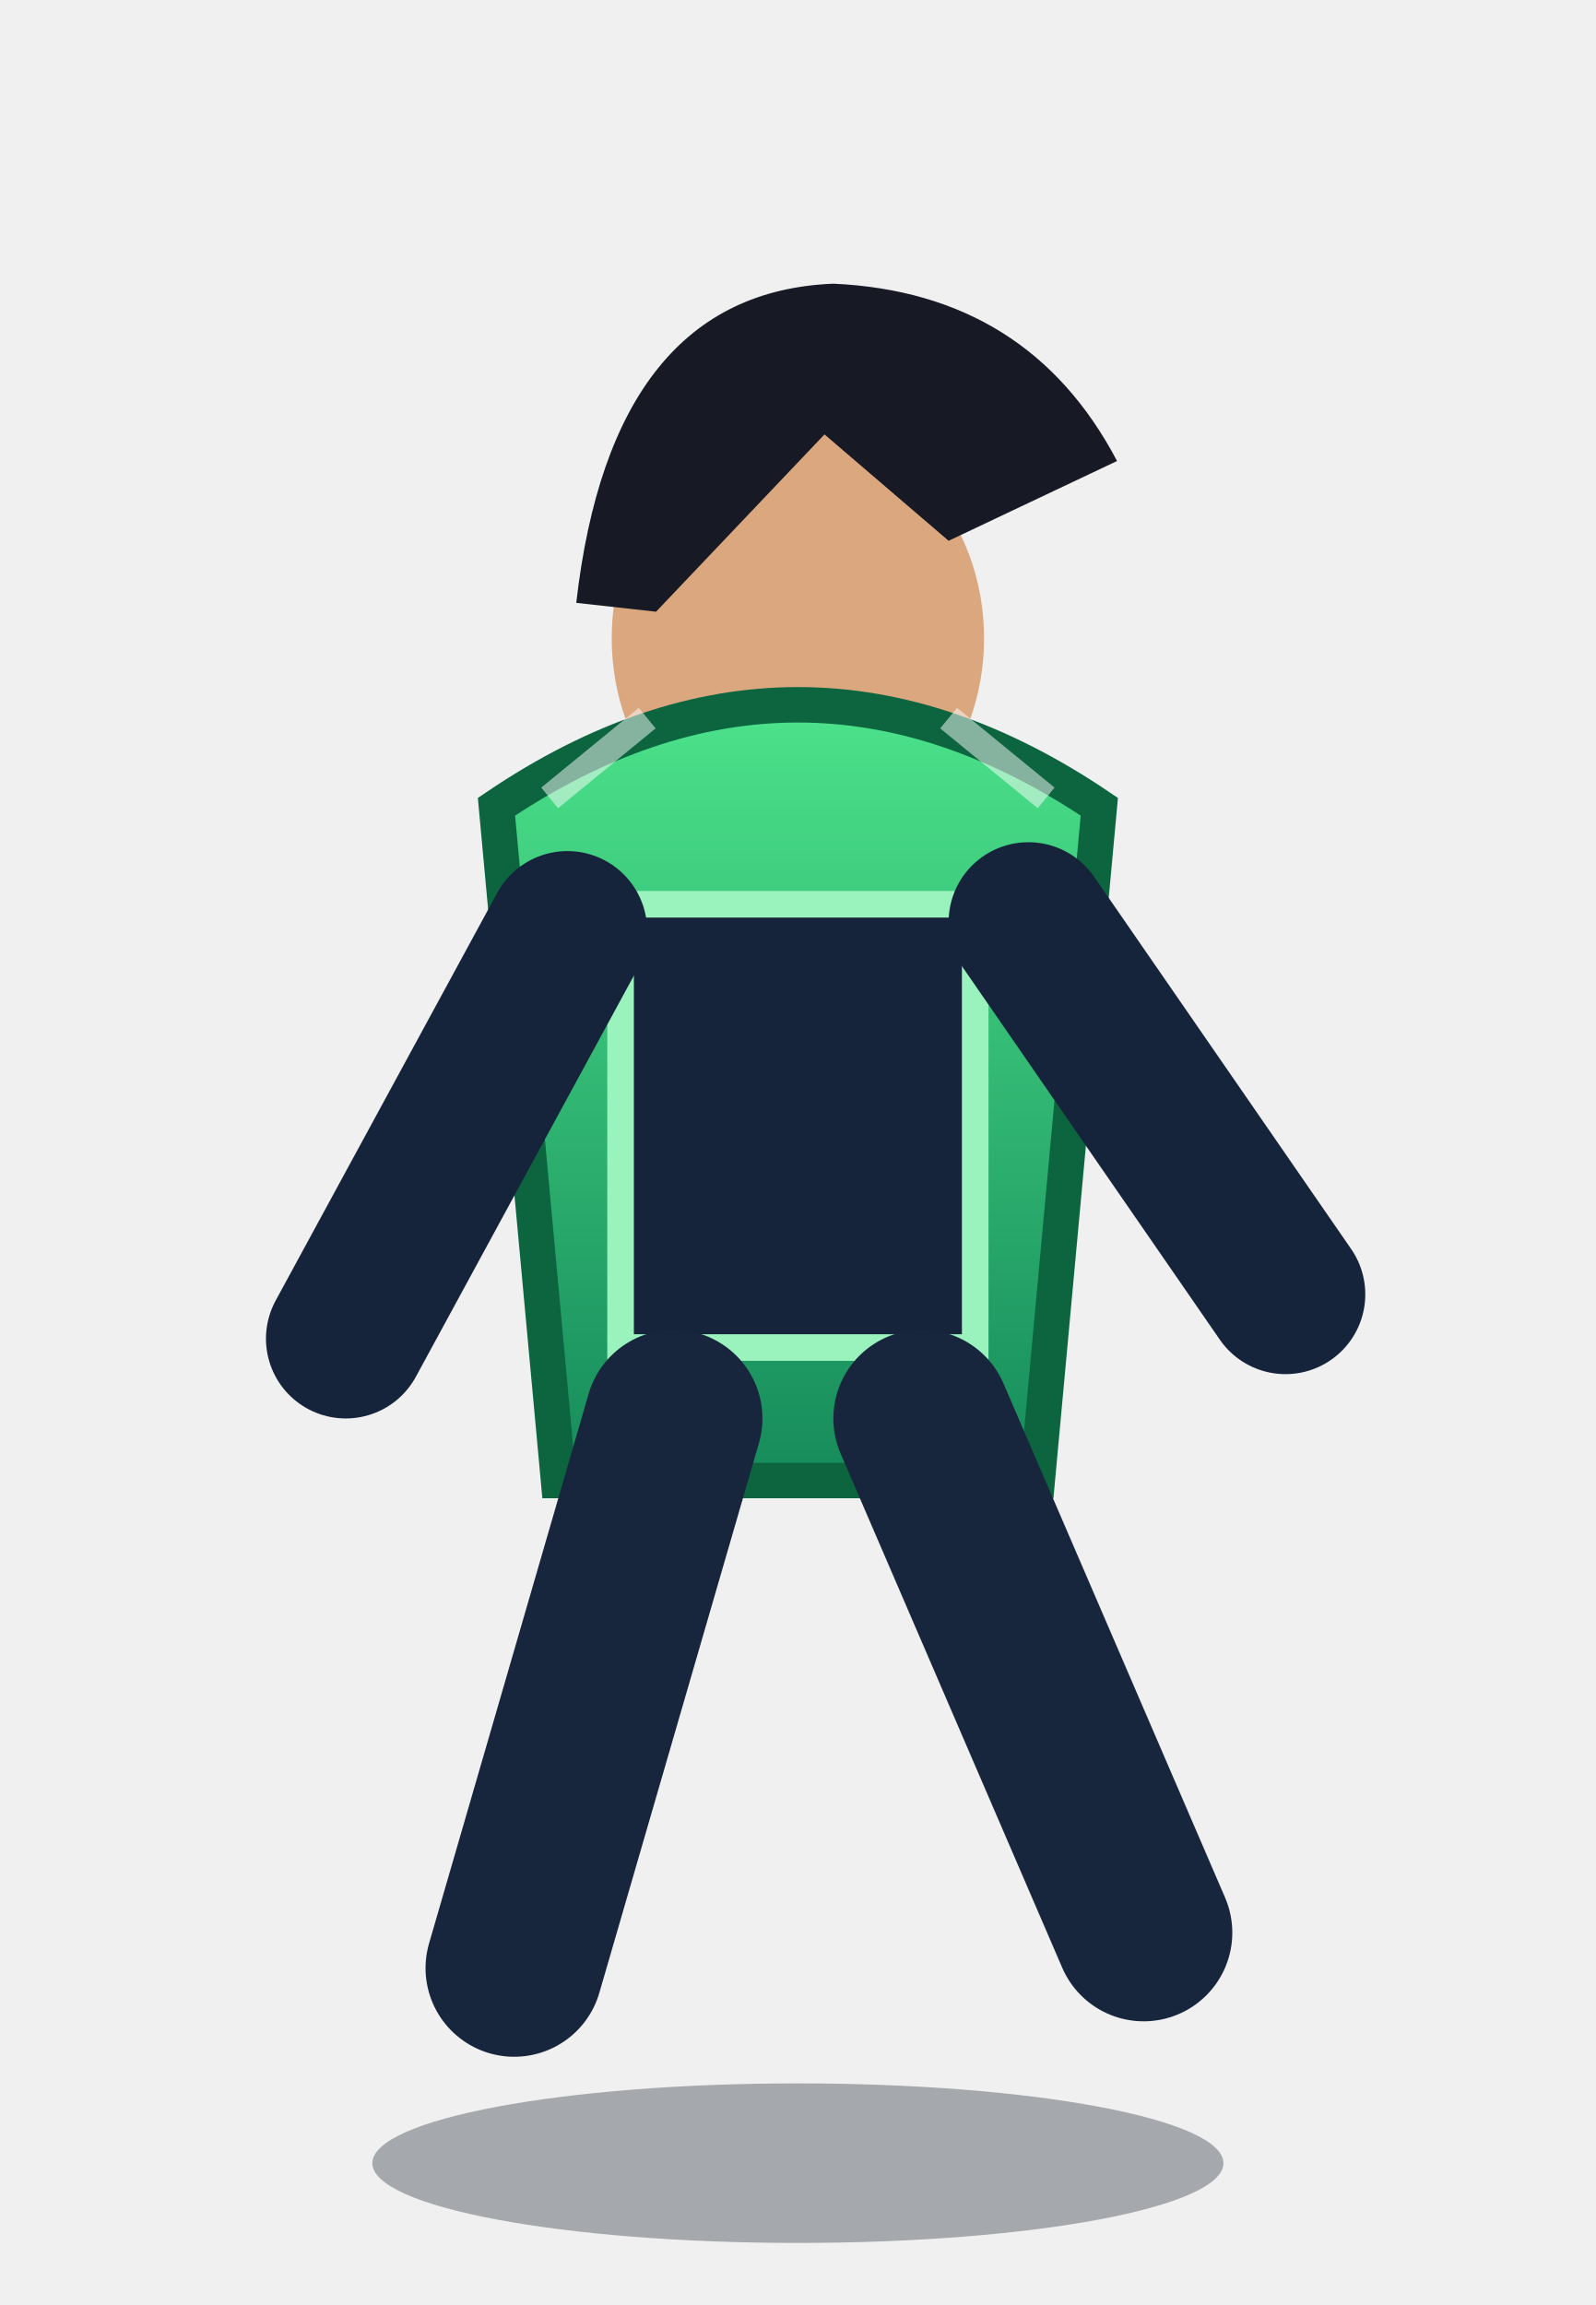
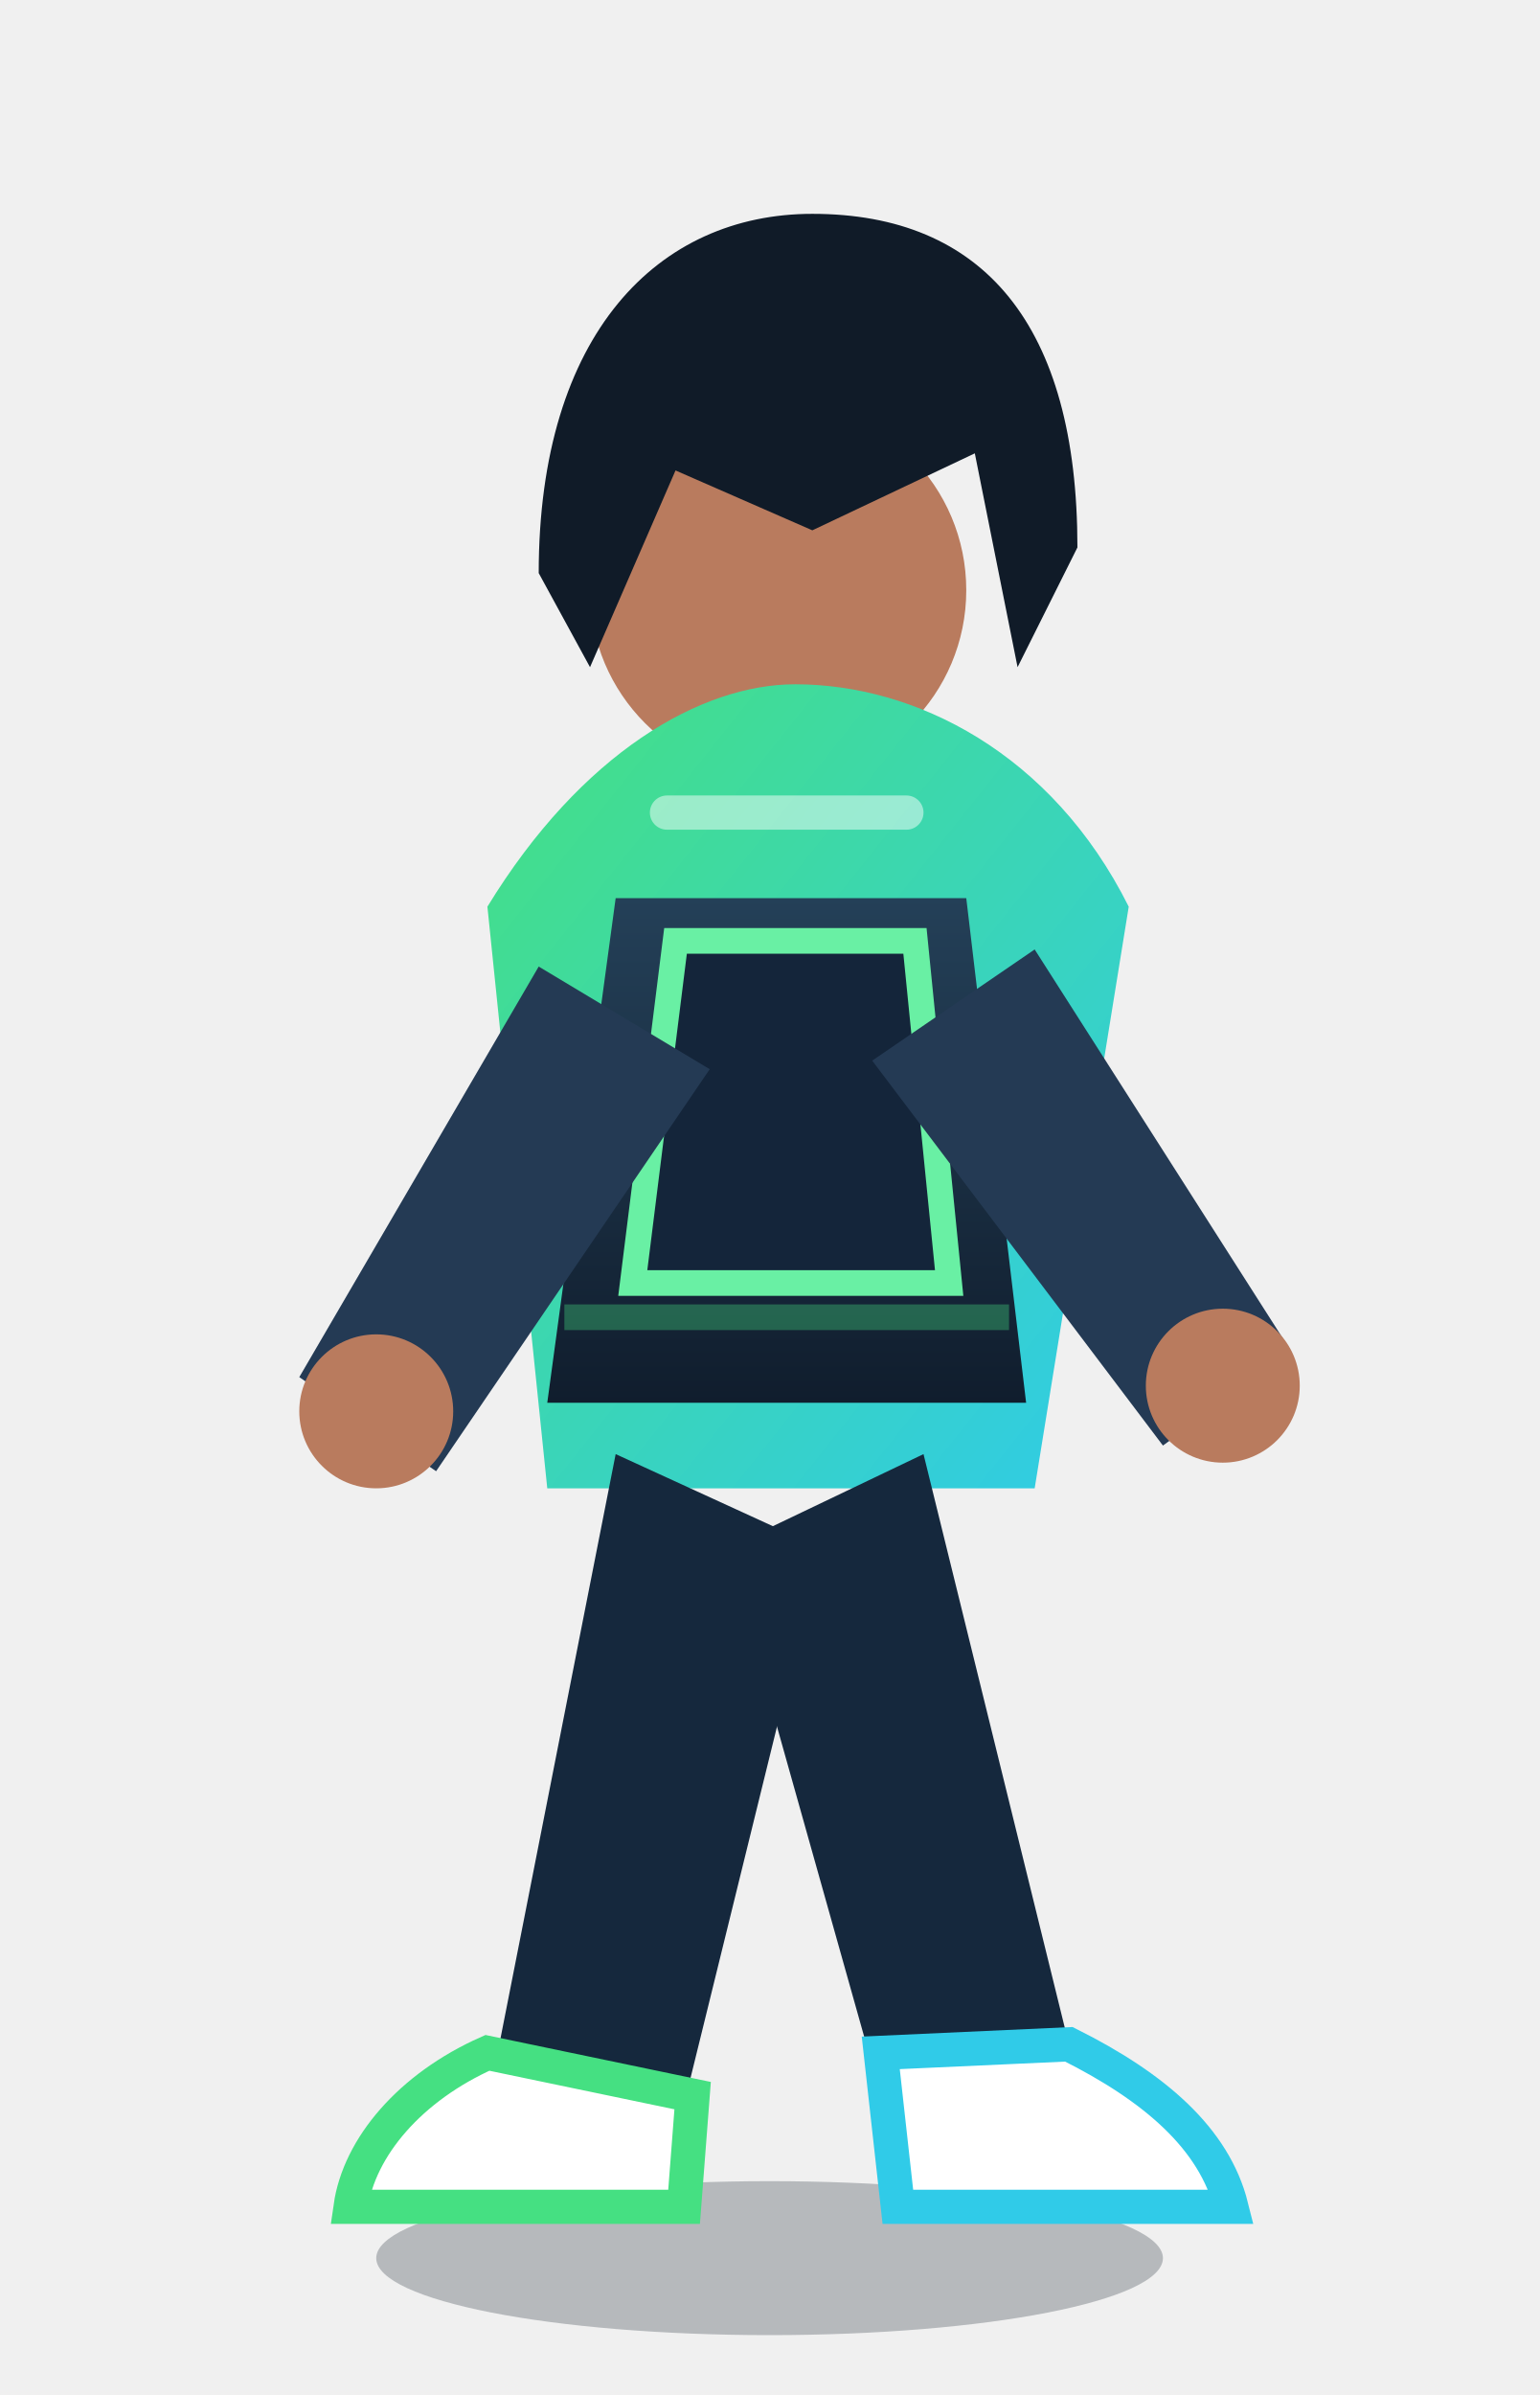
- <svg xmlns="http://www.w3.org/2000/svg" viewBox="0 0 180 260">
+ <svg xmlns="http://www.w3.org/2000/svg" width="180" height="280" viewBox="0 0 180 280" data-safe-svg="1" data-sprite-root="transparent">
  <defs>
-     <linearGradient id="j" x1="0" y1="0" x2="0" y2="1">
-       <stop stop-color="#4ce28a" />
-       <stop offset="1" stop-color="#168b5b" />
+     <linearGradient id="j" x1="0" y1="0" x2="1" y2="1">
+       <stop stop-color="#45e082" />
+       <stop offset="1" stop-color="#30cbe8" />
    </linearGradient>
-     <filter id="g">
-       <feGaussianBlur stdDeviation="4" result="b" />
-       <feMerge>
-         <feMergeNode in="b" />
-         <feMergeNode in="SourceGraphic" />
-       </feMerge>
-     </filter>
+     <linearGradient id="d" x1="0" y1="0" x2="0" y2="1">
+       <stop stop-color="#244058" />
+       <stop offset="1" stop-color="#101d2d" />
+     </linearGradient>
  </defs>
-   <ellipse cx="90" cy="244" rx="48" ry="9" fill="#04111d" opacity=".32" />
-   <ellipse cx="90" cy="72" rx="21" ry="24" fill="#dba77e" />
-   <path d="M65 68q4-35 29-36 22 1 32 20l-19 9-14-12-19 20z" fill="#171a25" />
-   <path d="M56 91q34-23 68 0l-7 76H63z" fill="url(#j)" stroke="#0d6540" stroke-width="4" />
-   <path d="M70 102h40v50H70z" fill="#15243a" stroke="#9af3bd" stroke-width="3" />
-   <path d="M64 105L39 151" stroke="#16243b" stroke-width="18" stroke-linecap="round" />
-   <path d="M116 104l29 42" stroke="#16243b" stroke-width="18" stroke-linecap="round" />
-   <path d="M76 160l-18 62" stroke="#17263d" stroke-width="20" stroke-linecap="round" />
-   <path d="M104 160l25 58" stroke="#17263d" stroke-width="20" stroke-linecap="round" />
-   <path d="M44 224h35" stroke="#4ce28a" stroke-width="13" stroke-linecap="round" filter="url(#g)" />
-   <path d="M111 221h35" stroke="#4ce28a" stroke-width="13" stroke-linecap="round" filter="url(#g)" />
-   <path d="M62 90l11-9m45 9l-11-9" stroke="#fff" stroke-width="3" opacity=".5" />
+   <ellipse cx="90" cy="264" rx="46" ry="9" fill="#071421" opacity=".25" />
+   <circle cx="91" cy="69" r="22" fill="#b97b5e" />
+   <path d="M63 67c0-28 14-42 32-42 20 0 31 13 31 39l-7 14-5-25-19 9-16-7-10 23z" fill="#101b28" />
+   <path d="M57 106c11-18 25-26 36-26 14 0 30 8 39 26l-11 68H64z" fill="url(#j)" />
+   <path d="M72 105h41l7 59H64z" fill="url(#d)" />
+   <path d="M79 110h28l4 40H74z" fill="#14253a" stroke="#69f0a4" stroke-width="3" />
+   <path d="M63 113l-28 48 16 11 32-47z" fill="#243a54" />
+   <path d="M121 111l30 47-15 11-34-45z" fill="#243a54" />
+   <circle cx="44" cy="165" r="9" fill="#b97b5e" />
+   <circle cx="143" cy="162" r="9" fill="#b97b5e" />
+   <path d="M72 170l-14 71 22 5 16-65z" fill="#15283d" />
+   <path d="M108 170l17 69-22 6-18-64z" fill="#15283d" />
+   <path d="M57 240c-9 4-15 11-16 18h39l1-13z" fill="#fff" stroke="#45e082" stroke-width="4" />
+   <path d="M103 240l2 18h39c-2-8-9-14-19-19z" fill="#fff" stroke="#30cbe8" stroke-width="4" />
+   <path d="M78 95h28" stroke="#fff" stroke-opacity=".48" stroke-width="4" stroke-linecap="round" />
+   <path d="M66 154h52" stroke="#45e082" stroke-opacity=".35" stroke-width="3" />
</svg>
